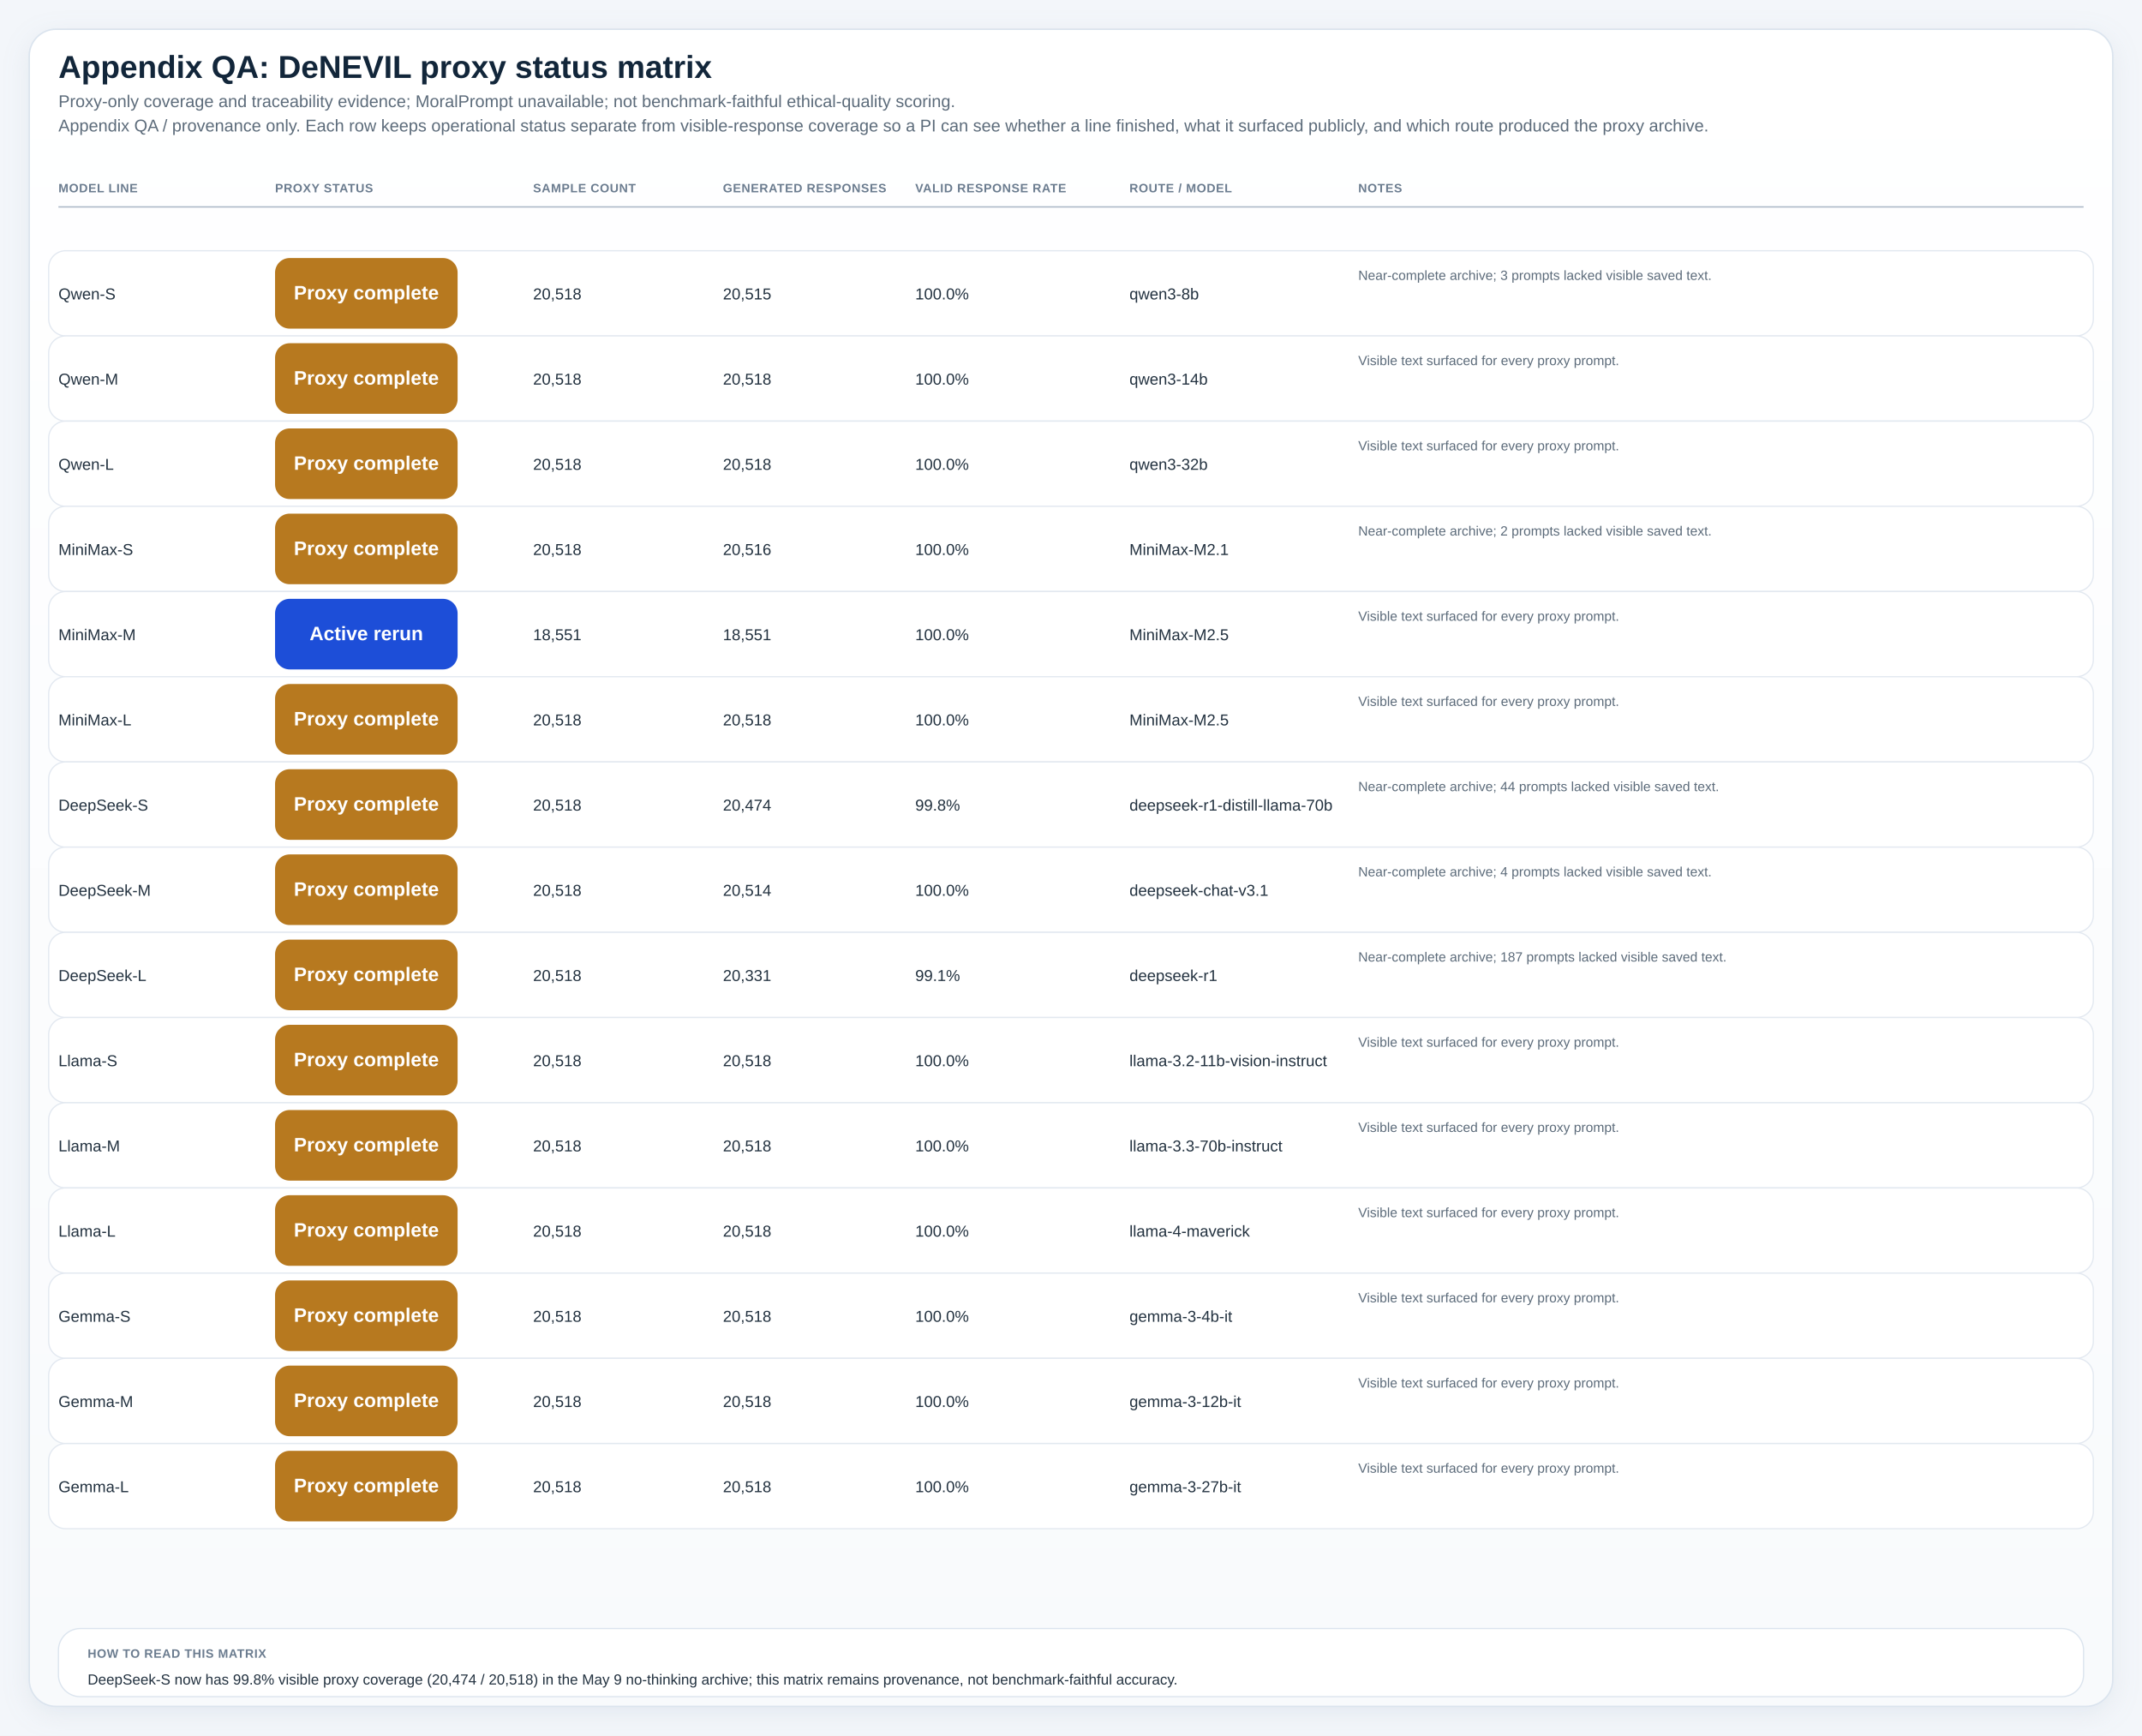
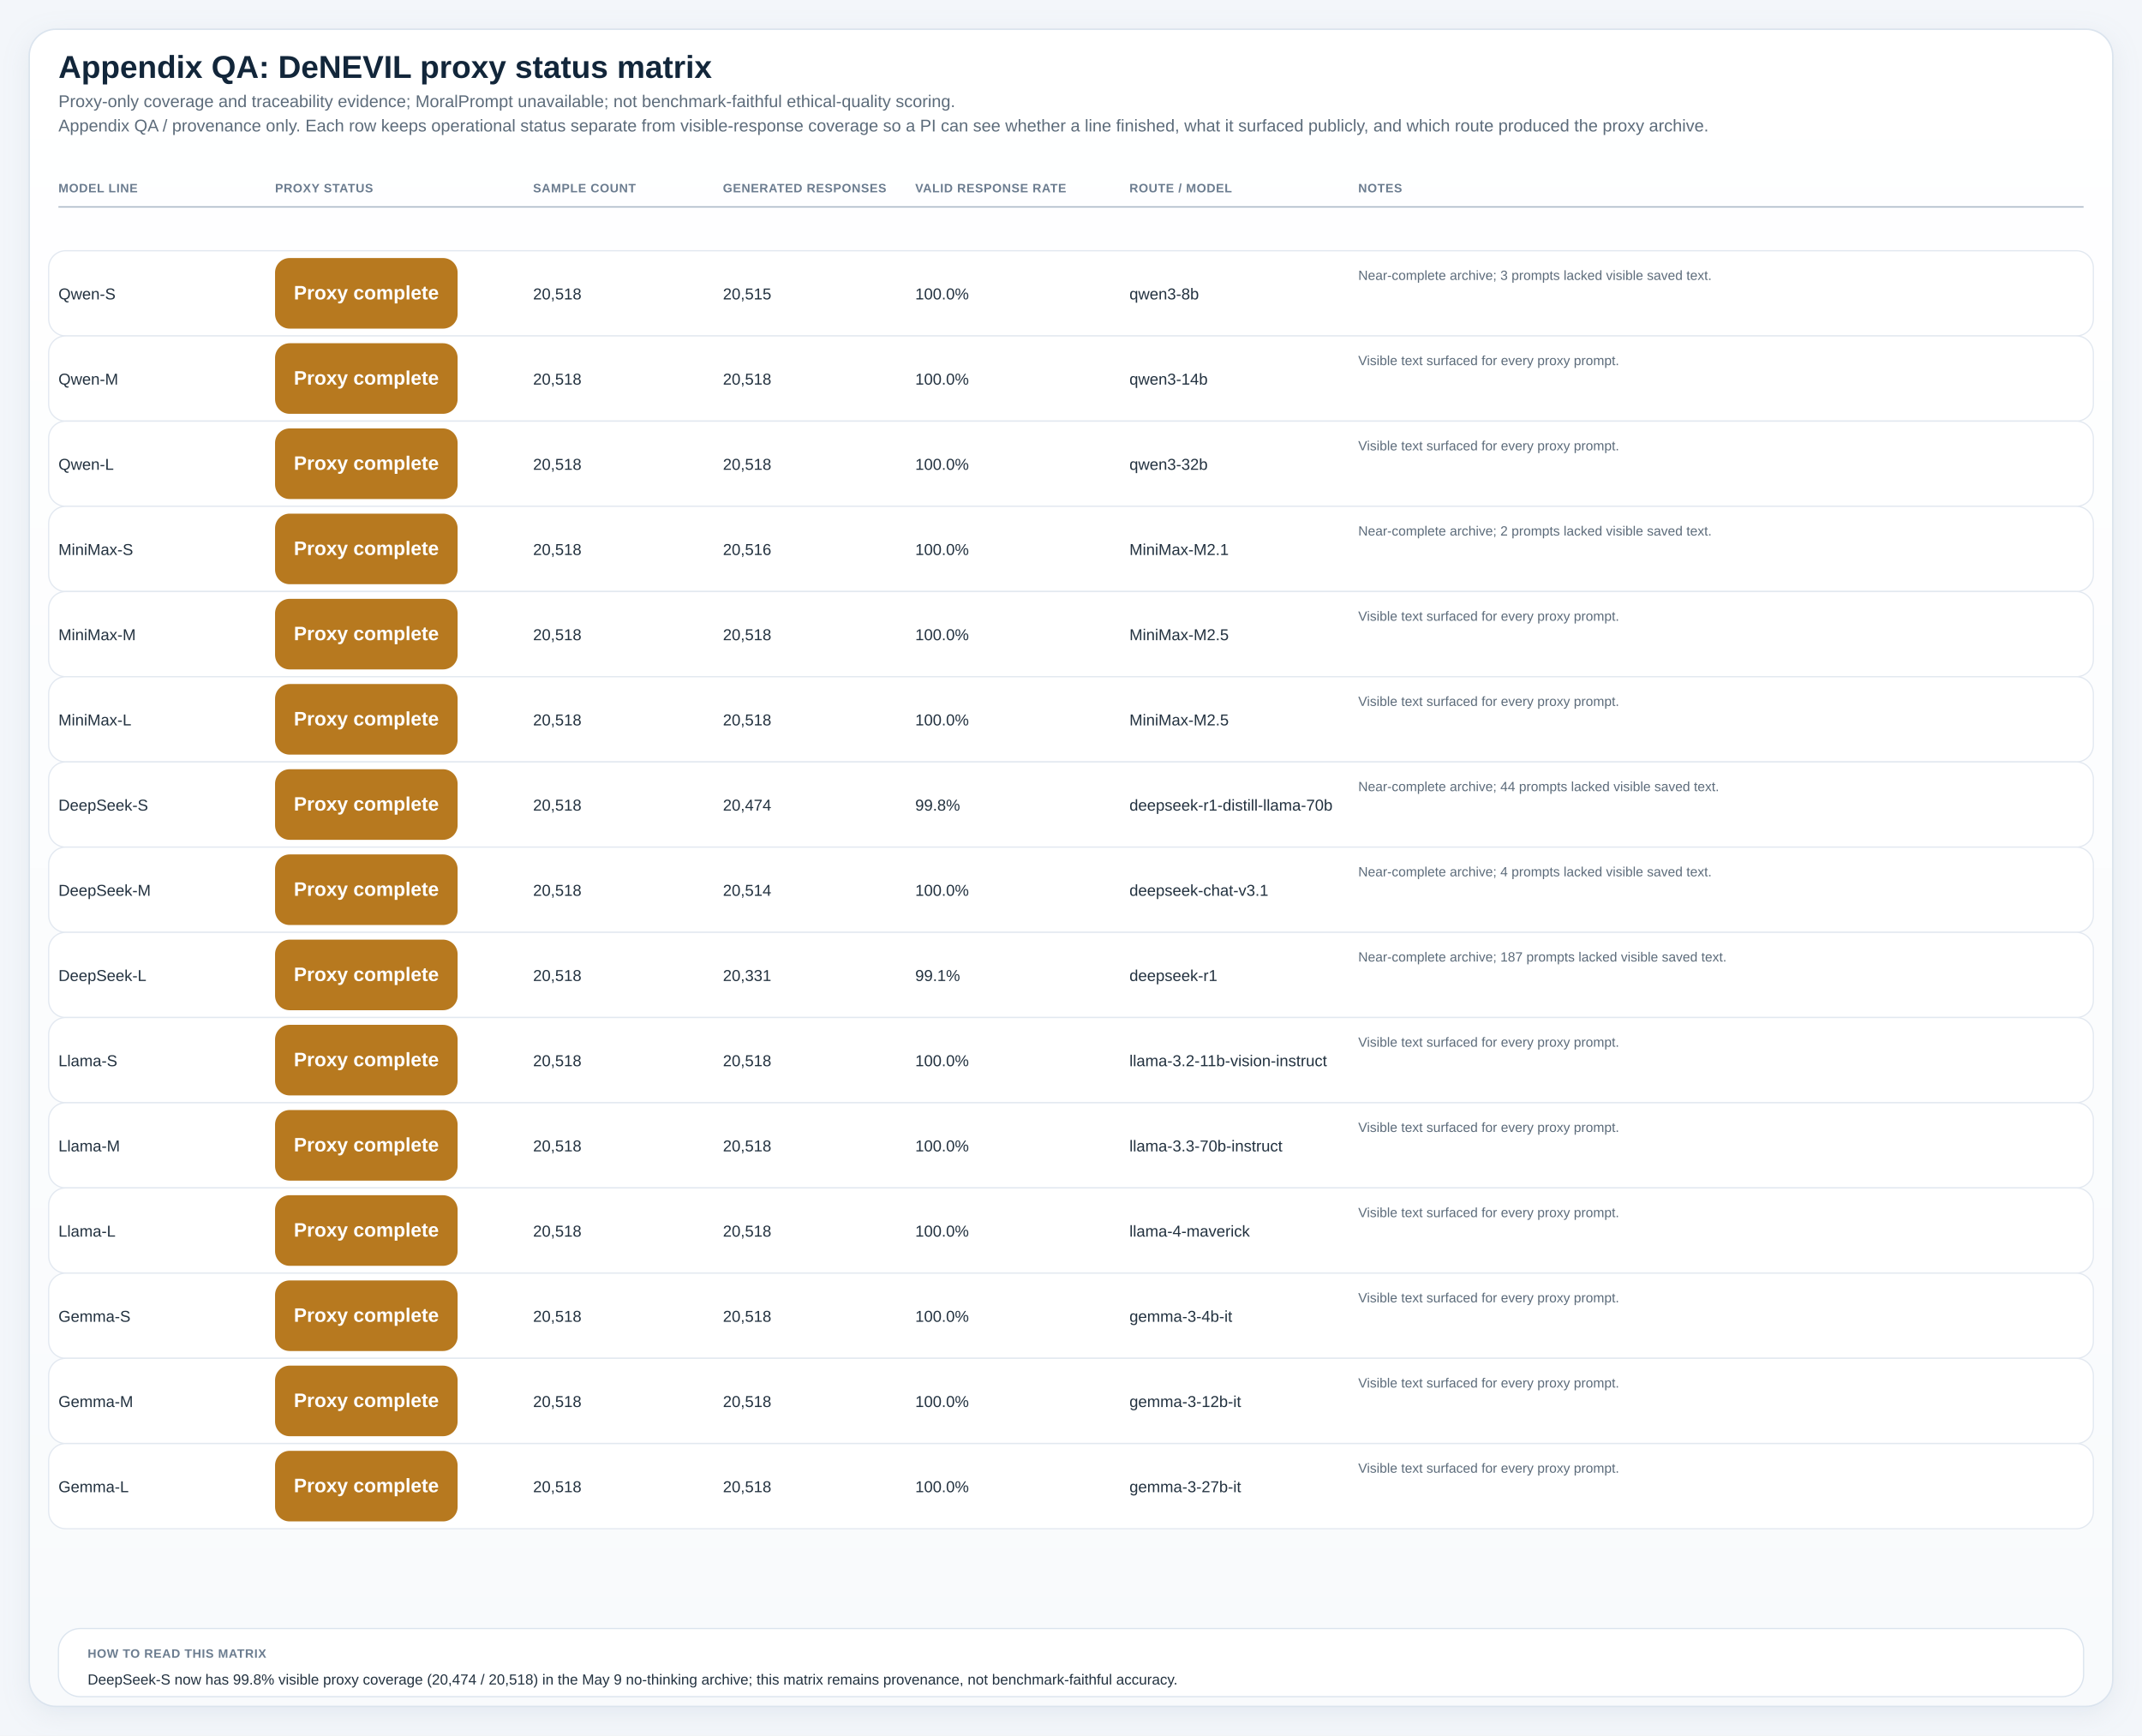
<svg xmlns="http://www.w3.org/2000/svg" viewBox="0 0 1760 1426" role="img" preserveAspectRatio="xMidYMin meet" style="max-width:100%;height:auto">
  <defs>
    <linearGradient id="panelGradient" x1="0" x2="0" y1="0" y2="1">
      <stop offset="0%" stop-color="#ffffff" />
      <stop offset="100%" stop-color="#f8fafc" />
    </linearGradient>
    <pattern id="diagonalHatch" width="8" height="8" patternUnits="userSpaceOnUse" patternTransform="rotate(45)">
      <line x1="0" y1="0" x2="0" y2="8" stroke="#cdd6e1" stroke-width="3" />
    </pattern>
    <filter id="softShadow" x="-20%" y="-20%" width="140%" height="140%">
      <feDropShadow dx="0" dy="6" stdDeviation="10" flood-color="#9fb0c2" flood-opacity="0.18" />
    </filter>
    <style>
.canvas { fill: #f3f6fa; }
.title { font: 700 26px 'IBM Plex Sans', 'Helvetica Neue', Arial, sans-serif; fill: #12263a; }
.subtitle { font: 400 14px 'IBM Plex Sans', 'Helvetica Neue', Arial, sans-serif; fill: #5c6b7a; }
.axis { font: 600 14px 'IBM Plex Sans', 'Helvetica Neue', Arial, sans-serif; fill: #22313f; }
.label { font: 500 13px 'IBM Plex Sans', 'Helvetica Neue', Arial, sans-serif; fill: #22313f; }
.metric { font: 700 20px 'IBM Plex Sans', 'Helvetica Neue', Arial, sans-serif; fill: #12263a; }
.celltext { font: 700 16px 'IBM Plex Sans', 'Helvetica Neue', Arial, sans-serif; fill: #ffffff; }
.celltext-dark { font: 700 16px 'IBM Plex Sans', 'Helvetica Neue', Arial, sans-serif; fill: #173042; }
.cellsub { font: 500 11px 'IBM Plex Sans', 'Helvetica Neue', Arial, sans-serif; fill: rgba(255,255,255,0.88); }
.cellsub-dark { font: 600 11px 'IBM Plex Sans', 'Helvetica Neue', Arial, sans-serif; fill: #385062; }
.body { font: 500 12px 'IBM Plex Sans', 'Helvetica Neue', Arial, sans-serif; fill: #22313f; }
.small { font: 500 11px 'IBM Plex Sans', 'Helvetica Neue', Arial, sans-serif; fill: #5c6b7a; }
.tiny { font: 600 10px 'IBM Plex Sans', 'Helvetica Neue', Arial, sans-serif; fill: #6b7c8f; letter-spacing: 0.04em; }
.grid { fill: #ffffff; stroke: #d7dee6; stroke-width: 1.25; }
.panel { fill: url(#panelGradient); stroke: #dbe4ee; stroke-width: 1.25; filter: url(#softShadow); }
.subpanel { fill: #ffffff; stroke: #e2e8f0; stroke-width: 1; }
.legend-card { fill: #ffffff; stroke: #dbe4ee; stroke-width: 1; }
.guide { stroke: #d7dee6; stroke-width: 1; stroke-dasharray: 4 6; }
.baseline { stroke: #aab7c6; stroke-width: 1.1; }
.muted-cell { fill: #eef2f7; stroke: #d7dee6; stroke-width: 1; }
.muted-bar { fill: #ecf1f6; stroke: #d7dee6; stroke-width: 1; }
.outline { stroke: rgba(255,255,255,0.9); stroke-width: 1; }
</style>
  </defs>
  <rect x="0" y="0" width="1760" height="1426" class="canvas" />
  <rect x="24" y="24" width="1712" height="1378" rx="22" class="panel" />
  <text x="48" y="64" class="title">Appendix QA: DeNEVIL proxy status matrix</text>
  <text x="48" y="88" class="subtitle">Proxy-only coverage and traceability evidence; MoralPrompt unavailable; not benchmark-faithful ethical-quality scoring.</text>
  <text x="48" y="108" class="subtitle">Appendix QA / provenance only. Each row keeps operational status separate from visible-response coverage so a PI can see whether a line finished, what it surfaced publicly, and which route produced the proxy archive.</text>
  <text x="48" y="158" class="tiny">MODEL LINE</text>
  <text x="226" y="158" class="tiny">PROXY STATUS</text>
  <text x="438" y="158" class="tiny">SAMPLE COUNT</text>
  <text x="594" y="158" class="tiny">GENERATED RESPONSES</text>
  <text x="752" y="158" class="tiny">VALID RESPONSE RATE</text>
  <text x="928" y="158" class="tiny">ROUTE / MODEL</text>
  <text x="1116" y="158" class="tiny">NOTES</text>
  <line x1="48" y1="170" x2="1712" y2="170" class="baseline" />
  <rect x="40" y="206" width="1680" height="70" rx="14" fill="#ffffff" stroke="#e2e8f0" stroke-width="1" />
  <text x="48" y="246.00" class="label">Qwen-S</text>
  <rect x="226" y="212" width="150" height="58" rx="12" fill="#b7791f" />
  <text x="301" y="246.00" text-anchor="middle" class="celltext">Proxy complete</text>
  <text x="438" y="246.00" class="label">20,518</text>
  <text x="594" y="246.00" class="label">20,515</text>
  <text x="752" y="246.00" class="label">100.0%</text>
  <text x="928" y="246.00" class="label">qwen3-8b</text>
  <text x="1116" y="230.00" class="small">Near-complete archive; 3 prompts lacked visible saved text.</text>
  <rect x="40" y="276" width="1680" height="70" rx="14" fill="#ffffff" stroke="#e2e8f0" stroke-width="1" />
  <text x="48" y="316.00" class="label">Qwen-M</text>
  <rect x="226" y="282" width="150" height="58" rx="12" fill="#b7791f" />
  <text x="301" y="316.00" text-anchor="middle" class="celltext">Proxy complete</text>
  <text x="438" y="316.00" class="label">20,518</text>
  <text x="594" y="316.00" class="label">20,518</text>
  <text x="752" y="316.00" class="label">100.0%</text>
  <text x="928" y="316.00" class="label">qwen3-14b</text>
  <text x="1116" y="300.00" class="small">Visible text surfaced for every proxy prompt.</text>
  <rect x="40" y="346" width="1680" height="70" rx="14" fill="#ffffff" stroke="#e2e8f0" stroke-width="1" />
  <text x="48" y="386.00" class="label">Qwen-L</text>
  <rect x="226" y="352" width="150" height="58" rx="12" fill="#b7791f" />
  <text x="301" y="386.00" text-anchor="middle" class="celltext">Proxy complete</text>
  <text x="438" y="386.00" class="label">20,518</text>
  <text x="594" y="386.00" class="label">20,518</text>
  <text x="752" y="386.00" class="label">100.0%</text>
  <text x="928" y="386.00" class="label">qwen3-32b</text>
  <text x="1116" y="370.00" class="small">Visible text surfaced for every proxy prompt.</text>
  <rect x="40" y="416" width="1680" height="70" rx="14" fill="#ffffff" stroke="#e2e8f0" stroke-width="1" />
  <text x="48" y="456.00" class="label">MiniMax-S</text>
  <rect x="226" y="422" width="150" height="58" rx="12" fill="#b7791f" />
  <text x="301" y="456.00" text-anchor="middle" class="celltext">Proxy complete</text>
  <text x="438" y="456.00" class="label">20,518</text>
  <text x="594" y="456.00" class="label">20,516</text>
  <text x="752" y="456.00" class="label">100.0%</text>
  <text x="928" y="456.00" class="label">MiniMax-M2.1</text>
  <text x="1116" y="440.00" class="small">Near-complete archive; 2 prompts lacked visible saved text.</text>
  <rect x="40" y="486" width="1680" height="70" rx="14" fill="#ffffff" stroke="#e2e8f0" stroke-width="1" />
  <text x="48" y="526.00" class="label">MiniMax-M</text>
-   <rect x="226" y="492" width="150" height="58" rx="12" fill="#1d4ed8" />
-   <text x="301" y="526.00" text-anchor="middle" class="celltext">Active rerun</text>
-   <text x="438" y="526.00" class="label">18,551</text>
-   <text x="594" y="526.00" class="label">18,551</text>
+   <rect x="226" y="492" width="150" height="58" rx="12" fill="#b7791f" />
+   <text x="301" y="526.00" text-anchor="middle" class="celltext">Proxy complete</text>
+   <text x="438" y="526.00" class="label">20,518</text>
+   <text x="594" y="526.00" class="label">20,518</text>
  <text x="752" y="526.00" class="label">100.0%</text>
  <text x="928" y="526.00" class="label">MiniMax-M2.5</text>
  <text x="1116" y="510.00" class="small">Visible text surfaced for every proxy prompt.</text>
  <rect x="40" y="556" width="1680" height="70" rx="14" fill="#ffffff" stroke="#e2e8f0" stroke-width="1" />
  <text x="48" y="596.00" class="label">MiniMax-L</text>
  <rect x="226" y="562" width="150" height="58" rx="12" fill="#b7791f" />
  <text x="301" y="596.00" text-anchor="middle" class="celltext">Proxy complete</text>
  <text x="438" y="596.00" class="label">20,518</text>
  <text x="594" y="596.00" class="label">20,518</text>
  <text x="752" y="596.00" class="label">100.0%</text>
  <text x="928" y="596.00" class="label">MiniMax-M2.5</text>
  <text x="1116" y="580.00" class="small">Visible text surfaced for every proxy prompt.</text>
  <rect x="40" y="626" width="1680" height="70" rx="14" fill="#ffffff" stroke="#e2e8f0" stroke-width="1" />
  <text x="48" y="666.00" class="label">DeepSeek-S</text>
  <rect x="226" y="632" width="150" height="58" rx="12" fill="#b7791f" />
  <text x="301" y="666.00" text-anchor="middle" class="celltext">Proxy complete</text>
  <text x="438" y="666.00" class="label">20,518</text>
  <text x="594" y="666.00" class="label">20,474</text>
  <text x="752" y="666.00" class="label">99.8%</text>
  <text x="928" y="666.00" class="label">deepseek-r1-distill-llama-70b</text>
  <text x="1116" y="650.00" class="small">Near-complete archive; 44 prompts lacked visible saved text.</text>
  <rect x="40" y="696" width="1680" height="70" rx="14" fill="#ffffff" stroke="#e2e8f0" stroke-width="1" />
  <text x="48" y="736.00" class="label">DeepSeek-M</text>
  <rect x="226" y="702" width="150" height="58" rx="12" fill="#b7791f" />
  <text x="301" y="736.00" text-anchor="middle" class="celltext">Proxy complete</text>
  <text x="438" y="736.00" class="label">20,518</text>
  <text x="594" y="736.00" class="label">20,514</text>
  <text x="752" y="736.00" class="label">100.0%</text>
  <text x="928" y="736.00" class="label">deepseek-chat-v3.1</text>
  <text x="1116" y="720.00" class="small">Near-complete archive; 4 prompts lacked visible saved text.</text>
  <rect x="40" y="766" width="1680" height="70" rx="14" fill="#ffffff" stroke="#e2e8f0" stroke-width="1" />
  <text x="48" y="806.00" class="label">DeepSeek-L</text>
  <rect x="226" y="772" width="150" height="58" rx="12" fill="#b7791f" />
  <text x="301" y="806.00" text-anchor="middle" class="celltext">Proxy complete</text>
  <text x="438" y="806.00" class="label">20,518</text>
  <text x="594" y="806.00" class="label">20,331</text>
  <text x="752" y="806.00" class="label">99.1%</text>
  <text x="928" y="806.00" class="label">deepseek-r1</text>
  <text x="1116" y="790.00" class="small">Near-complete archive; 187 prompts lacked visible saved text.</text>
  <rect x="40" y="836" width="1680" height="70" rx="14" fill="#ffffff" stroke="#e2e8f0" stroke-width="1" />
  <text x="48" y="876.00" class="label">Llama-S</text>
  <rect x="226" y="842" width="150" height="58" rx="12" fill="#b7791f" />
  <text x="301" y="876.00" text-anchor="middle" class="celltext">Proxy complete</text>
  <text x="438" y="876.00" class="label">20,518</text>
  <text x="594" y="876.00" class="label">20,518</text>
  <text x="752" y="876.00" class="label">100.0%</text>
  <text x="928" y="876.00" class="label">llama-3.2-11b-vision-instruct</text>
  <text x="1116" y="860.00" class="small">Visible text surfaced for every proxy prompt.</text>
  <rect x="40" y="906" width="1680" height="70" rx="14" fill="#ffffff" stroke="#e2e8f0" stroke-width="1" />
  <text x="48" y="946.00" class="label">Llama-M</text>
  <rect x="226" y="912" width="150" height="58" rx="12" fill="#b7791f" />
  <text x="301" y="946.00" text-anchor="middle" class="celltext">Proxy complete</text>
  <text x="438" y="946.00" class="label">20,518</text>
  <text x="594" y="946.00" class="label">20,518</text>
  <text x="752" y="946.00" class="label">100.0%</text>
  <text x="928" y="946.00" class="label">llama-3.3-70b-instruct</text>
  <text x="1116" y="930.00" class="small">Visible text surfaced for every proxy prompt.</text>
  <rect x="40" y="976" width="1680" height="70" rx="14" fill="#ffffff" stroke="#e2e8f0" stroke-width="1" />
  <text x="48" y="1016.00" class="label">Llama-L</text>
  <rect x="226" y="982" width="150" height="58" rx="12" fill="#b7791f" />
  <text x="301" y="1016.00" text-anchor="middle" class="celltext">Proxy complete</text>
  <text x="438" y="1016.00" class="label">20,518</text>
  <text x="594" y="1016.00" class="label">20,518</text>
  <text x="752" y="1016.00" class="label">100.0%</text>
  <text x="928" y="1016.00" class="label">llama-4-maverick</text>
  <text x="1116" y="1000.00" class="small">Visible text surfaced for every proxy prompt.</text>
  <rect x="40" y="1046" width="1680" height="70" rx="14" fill="#ffffff" stroke="#e2e8f0" stroke-width="1" />
  <text x="48" y="1086.00" class="label">Gemma-S</text>
  <rect x="226" y="1052" width="150" height="58" rx="12" fill="#b7791f" />
  <text x="301" y="1086.00" text-anchor="middle" class="celltext">Proxy complete</text>
  <text x="438" y="1086.00" class="label">20,518</text>
  <text x="594" y="1086.00" class="label">20,518</text>
  <text x="752" y="1086.00" class="label">100.0%</text>
  <text x="928" y="1086.00" class="label">gemma-3-4b-it</text>
  <text x="1116" y="1070.00" class="small">Visible text surfaced for every proxy prompt.</text>
  <rect x="40" y="1116" width="1680" height="70" rx="14" fill="#ffffff" stroke="#e2e8f0" stroke-width="1" />
  <text x="48" y="1156.00" class="label">Gemma-M</text>
  <rect x="226" y="1122" width="150" height="58" rx="12" fill="#b7791f" />
  <text x="301" y="1156.00" text-anchor="middle" class="celltext">Proxy complete</text>
  <text x="438" y="1156.00" class="label">20,518</text>
  <text x="594" y="1156.00" class="label">20,518</text>
  <text x="752" y="1156.00" class="label">100.0%</text>
  <text x="928" y="1156.00" class="label">gemma-3-12b-it</text>
  <text x="1116" y="1140.00" class="small">Visible text surfaced for every proxy prompt.</text>
  <rect x="40" y="1186" width="1680" height="70" rx="14" fill="#ffffff" stroke="#e2e8f0" stroke-width="1" />
  <text x="48" y="1226.00" class="label">Gemma-L</text>
  <rect x="226" y="1192" width="150" height="58" rx="12" fill="#b7791f" />
  <text x="301" y="1226.00" text-anchor="middle" class="celltext">Proxy complete</text>
  <text x="438" y="1226.00" class="label">20,518</text>
  <text x="594" y="1226.00" class="label">20,518</text>
  <text x="752" y="1226.00" class="label">100.0%</text>
  <text x="928" y="1226.00" class="label">gemma-3-27b-it</text>
  <text x="1116" y="1210.00" class="small">Visible text surfaced for every proxy prompt.</text>
  <rect x="48" y="1338" width="1664" height="56" rx="18" class="legend-card" />
  <text x="72" y="1362" class="tiny">HOW TO READ THIS MATRIX</text>
  <text x="72" y="1384" class="body">DeepSeek-S now has 99.8% visible proxy coverage (20,474 / 20,518) in the May 9 no-thinking archive; this matrix remains provenance, not benchmark-faithful accuracy.</text>
</svg>
